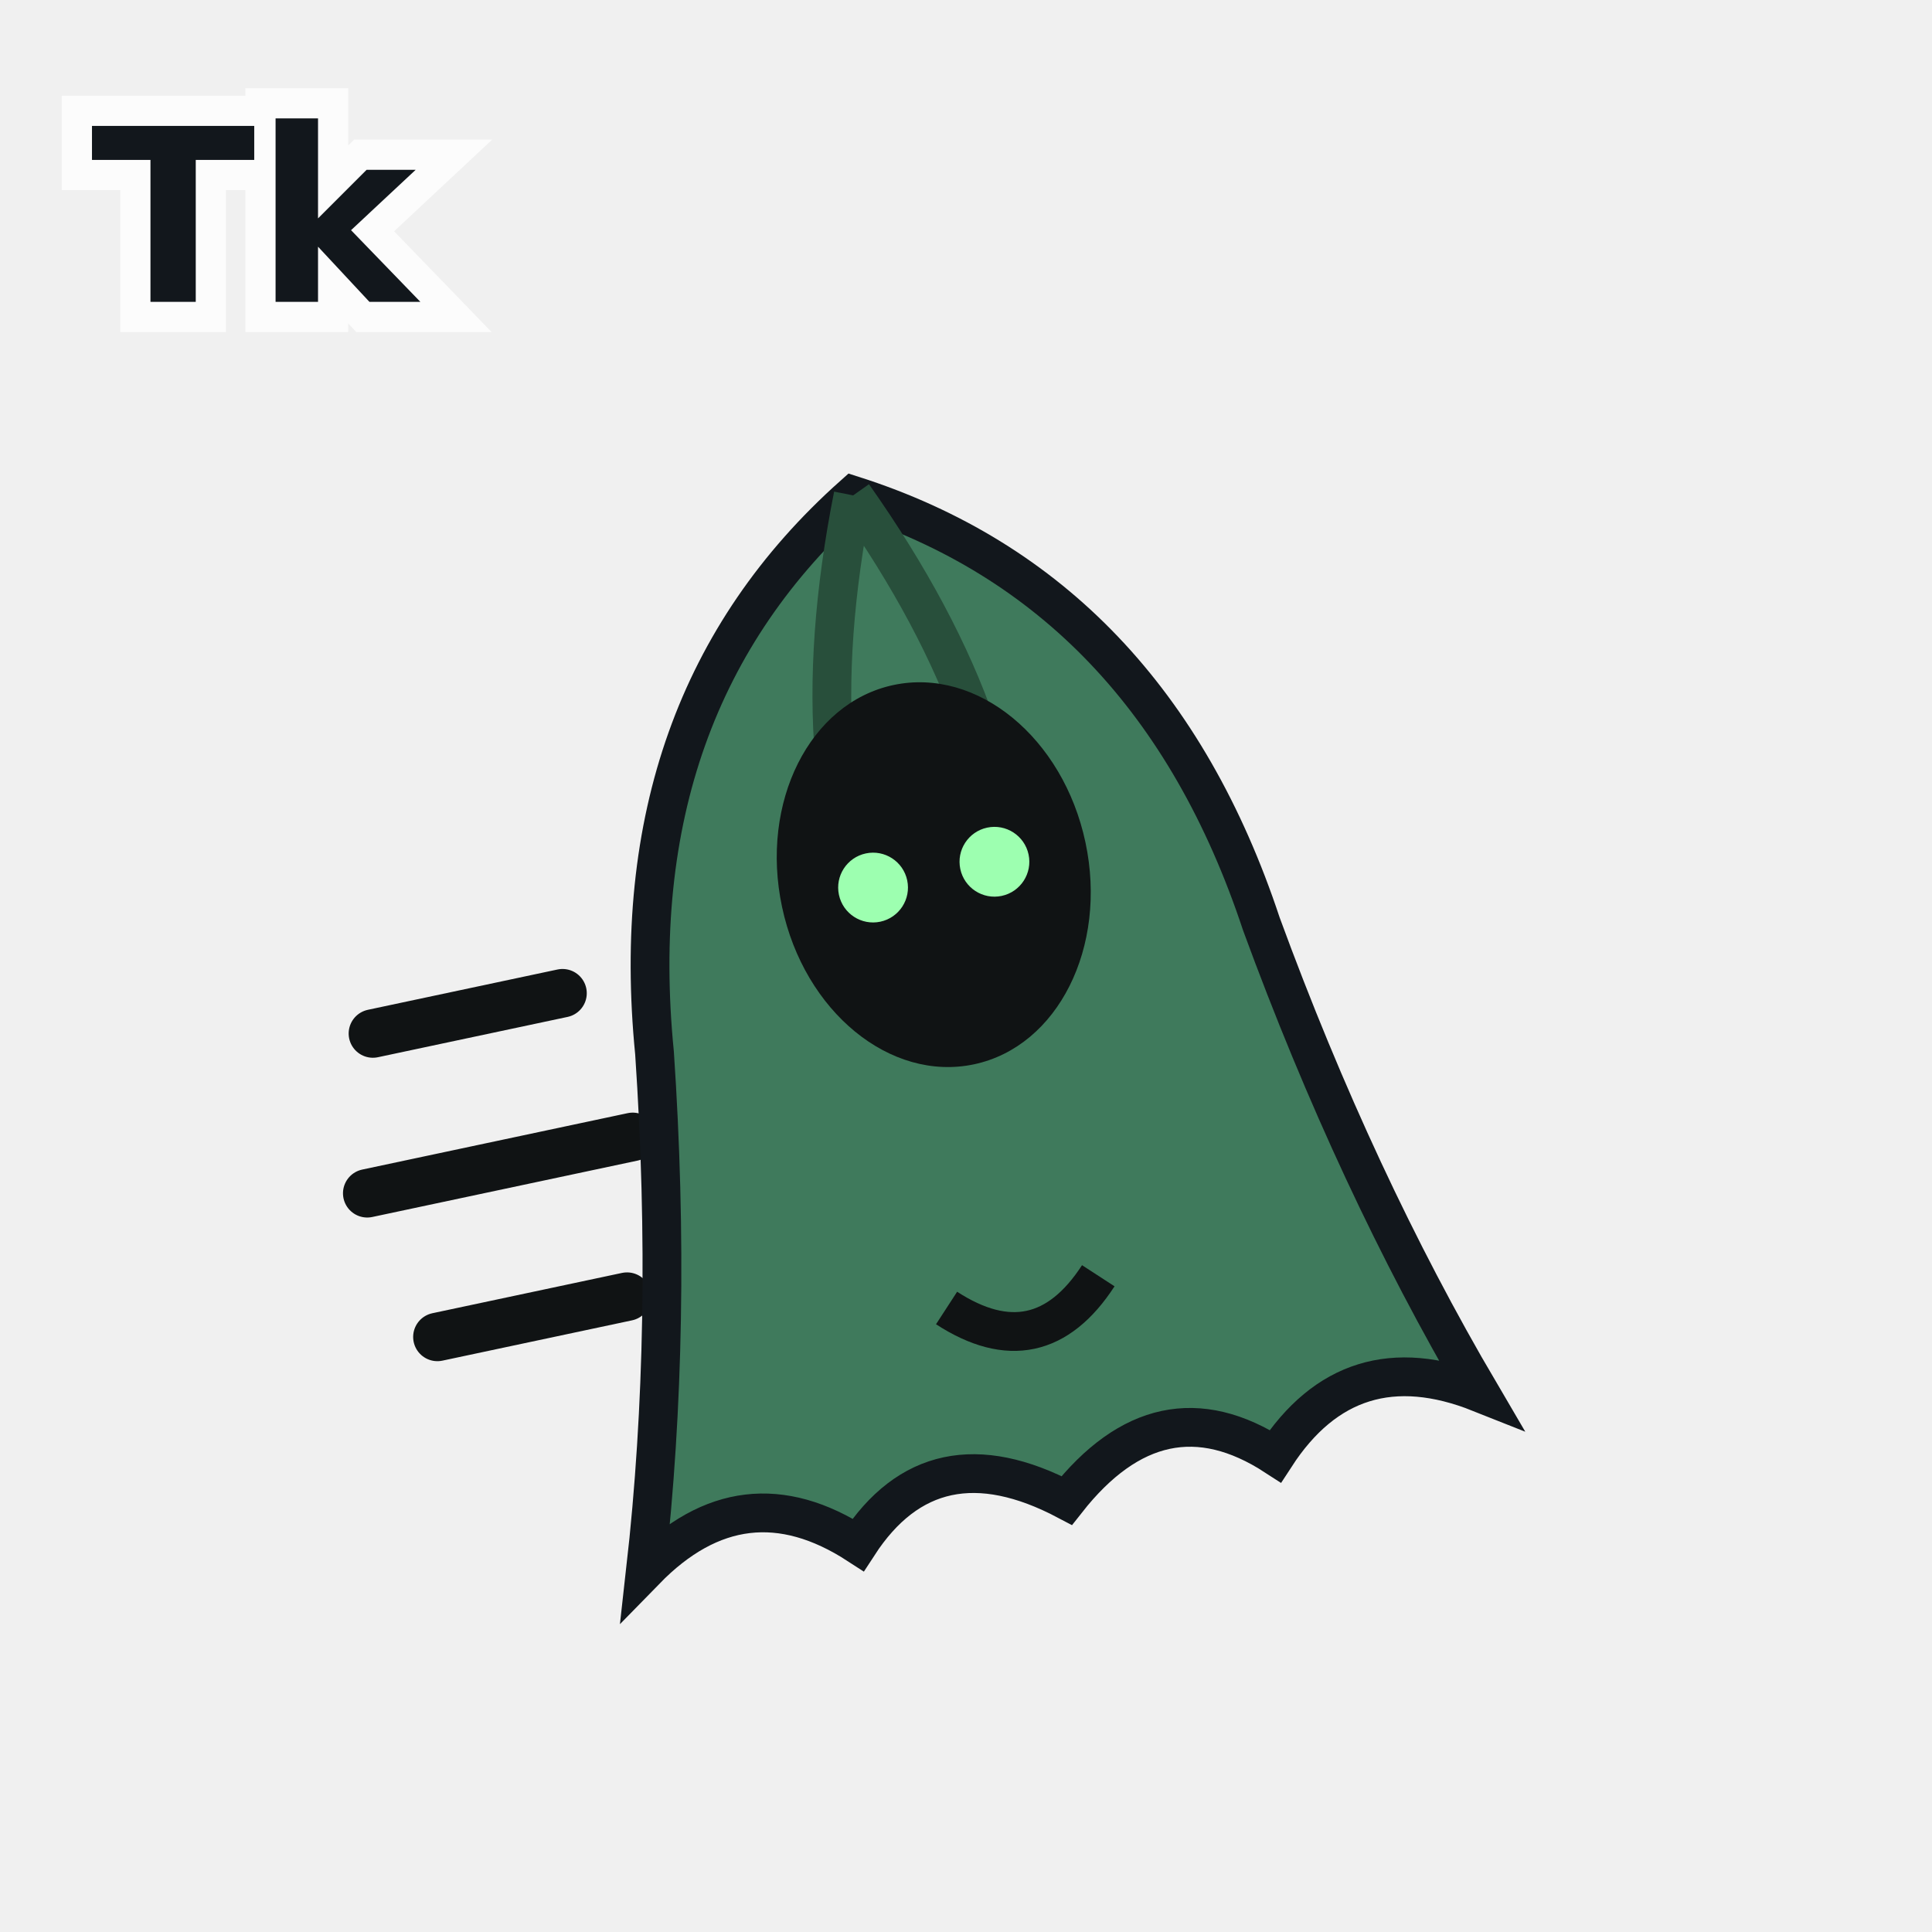
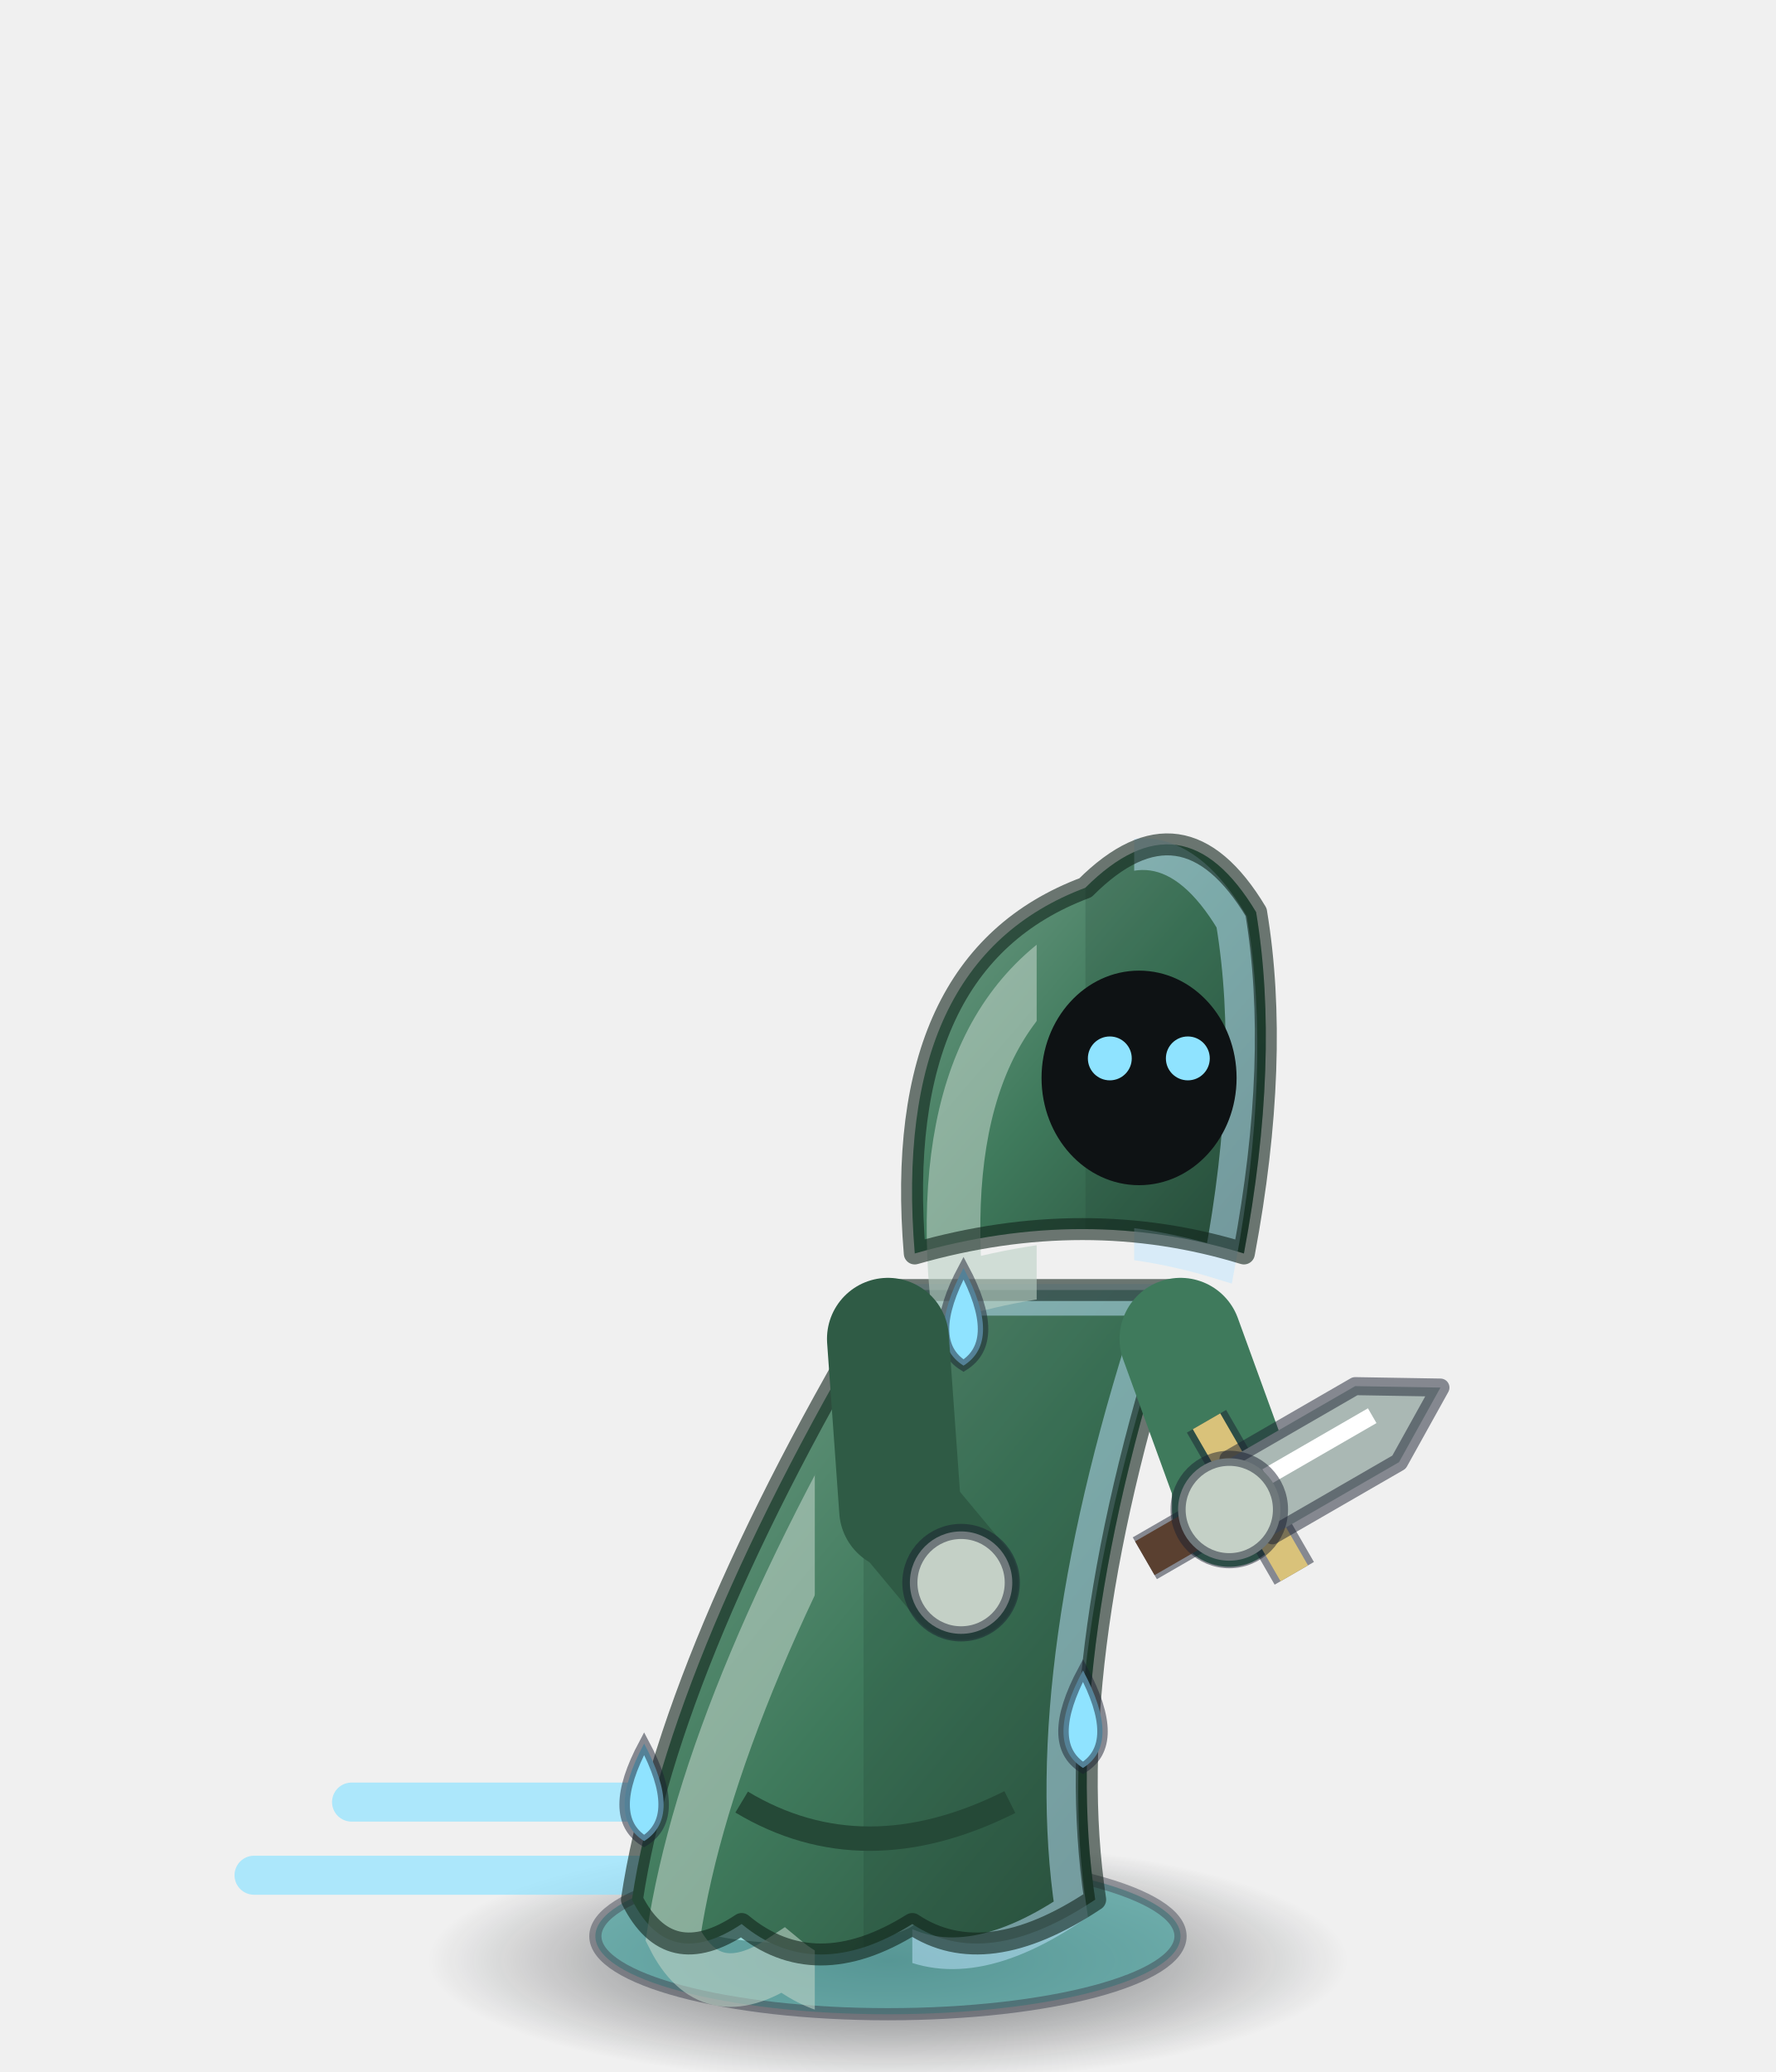
- <svg xmlns="http://www.w3.org/2000/svg" width="64" height="64" viewBox="0 0 64 64">
-   <g transform="translate(32,34) rotate(-12) scale(0.892,0.892)">
-     <g transform="scale(.72)">
-       <g>
-         <path d="M-30 -6 H-20 M-32 2 H-18 M-30 10 H-20" stroke="#101314" stroke-width="2.5" stroke-linecap="round" />
-         <path d="M0 -28 Q-14 -20 -16 -2 Q-18 12 -22 24 Q-16 20 -11 25 Q-6 20 0 25 Q6 20 11 25 Q16 20 22 24 Q18 12 16 -2 Q14 -20 0 -28Z" fill="#3f7a5c" stroke="#12171c" stroke-width="2" />
-         <path d="M0 -28 Q-6 -14 -3 -4 M0 -28 Q6 -14 3 -4" fill="none" stroke="#284f3b" stroke-width="2" />
-         <ellipse cx="0" cy="-8" rx="8" ry="10" fill="#101314" />
-         <circle cx="-3.2" cy="-8" r="1.8" fill="#9dffb0" />
-         <circle cx="3.2" cy="-8" r="1.8" fill="#9dffb0" />
-         <path d="M-4 14 Q0 18 4 14" stroke="#101314" stroke-width="2" fill="none" />
-       </g>
+ <svg xmlns="http://www.w3.org/2000/svg" width="96" height="112" viewBox="0 0 96 112">
+   <defs>
+     <radialGradient id="shadowg">
+       <stop offset="0" stop-color="#05080c" stop-opacity=".55" />
+       <stop offset=".6" stop-color="#05080c" stop-opacity=".25" />
+       <stop offset="1" stop-color="#05080c" stop-opacity="0" />
+     </radialGradient>
+   </defs>
+   <g transform="translate(48,104) scale(1.318)">
+     <ellipse cx="0" cy="1.5" rx="19" ry="5" fill="url(#shadowg)" />
+     <path d="M-6 -2H-26M-4 -5H-22" stroke="#8fe3ff" stroke-width="1.6" stroke-linecap="round" opacity=".7" />
+     <ellipse cx="0" cy="0.5" rx="12.0" ry="3.2" fill="#4fa3a0" opacity=".75" stroke="#1b2130" stroke-opacity=".5" stroke-width="0.50" />
+     <ellipse cx="-3.6" cy="-.2" rx="4.8" ry="1" fill="#bff" opacity=".6" />
+     <linearGradient id="k540" x1="0" y1="0" x2="1" y2="1">
+       <stop offset="0" stop-color="#749f89" />
+       <stop offset=".5" stop-color="#3f7a5c" />
+       <stop offset="1" stop-color="#274b39" />
+     </linearGradient>
+     <clipPath id="k537">
+       <rect x="-1" y="-90" width="120" height="180" />
+     </clipPath>
+     <clipPath id="k538">
+       <rect x="-120" y="-90" width="117" height="180" />
+     </clipPath>
+     <clipPath id="k539">
+       <rect x="1" y="-90" width="120" height="180" />
+     </clipPath>
+     <path d="M0.0 -26L12.0 -26Q7 -11 8.5 -1Q4 2 1 0Q-3 2.5 -6 0Q-9 2 -10.5 -1Q-9 -11 0.0 -26Z" fill="url(#k540)" />
+     <path d="M0.0 -26L12.0 -26Q7 -11 8.5 -1Q4 2 1 0Q-3 2.5 -6 0Q-9 2 -10.5 -1Q-9 -11 0.0 -26Z" fill="#1f3d2e" opacity="0.21" clip-path="url(#k537)" />
+     <g clip-path="url(#k538)">
+       <path d="M0.0 -26L12.0 -26Q7 -11 8.5 -1Q4 2 1 0Q-3 2.5 -6 0Q-9 2 -10.5 -1Q-9 -11 0.0 -26Z" fill="none" stroke="#bbd0c5" stroke-width="2.2" opacity=".6" transform="translate(1.7 1.5)" />
    </g>
+     <g clip-path="url(#k539)">
+       <path d="M0.0 -26L12.0 -26Q7 -11 8.5 -1Q4 2 1 0Q-3 2.5 -6 0Q-9 2 -10.5 -1Q-9 -11 0.0 -26Z" fill="none" stroke="#bfe6ff" stroke-width="1.3" opacity=".5" transform="translate(-1 0.4)" />
+     </g>
+     <path d="M0.0 -26L12.0 -26Q7 -11 8.5 -1Q4 2 1 0Q-3 2.5 -6 0Q-9 2 -10.5 -1Q-9 -11 0.0 -26Z" fill="none" stroke="#12241b" stroke-opacity=".6" stroke-width="0.90" stroke-linejoin="round" />
+     <path d="M-6 -5Q-1 -2 5 -5" stroke="#254937" stroke-width="1" fill="none" />
+     <path d="M-10 -7.4Q-8.4 -4.4 -10 -3.4Q-11.6 -4.4 -10 -7.4Z" fill="#8fe3ff" stroke="#1b2130" stroke-opacity=".5" stroke-width="0.43" />
+     <path d="M8 -10.4Q9.6 -7.4 8 -6.4Q6.4 -7.4 8 -10.4Z" fill="#8fe3ff" stroke="#1b2130" stroke-opacity=".5" stroke-width="0.43" />
+     <linearGradient id="k544" x1="0" y1="0" x2="1" y2="1">
+       <stop offset="0" stop-color="#749f89" />
+       <stop offset=".5" stop-color="#3f7a5c" />
+       <stop offset="1" stop-color="#274b39" />
+     </linearGradient>
+     <clipPath id="k541">
+       <rect x="8.1" y="-90" width="120" height="180" />
+     </clipPath>
+     <clipPath id="k542">
+       <rect x="-120" y="-90" width="126.1" height="180" />
+     </clipPath>
+     <clipPath id="k543">
+       <rect x="10.1" y="-90" width="120" height="180" />
+     </clipPath>
+     <path d="M1.1 -27.5Q0.1 -39.5 8.1 -42.5Q12.1 -46.5 15.1 -41.5Q16.1 -35.5 14.6 -27.5Q8.1 -29.5 1.1 -27.5Z" fill="url(#k544)" />
+     <path d="M1.1 -27.5Q0.1 -39.5 8.1 -42.5Q12.1 -46.5 15.1 -41.5Q16.1 -35.5 14.6 -27.5Q8.1 -29.5 1.1 -27.5Z" fill="#1f3d2e" opacity="0.21" clip-path="url(#k541)" />
+     <g clip-path="url(#k542)">
+       <path d="M1.1 -27.5Q0.1 -39.5 8.1 -42.5Q12.1 -46.5 15.1 -41.5Q16.1 -35.5 14.6 -27.5Q8.1 -29.5 1.1 -27.5Z" fill="none" stroke="#bbd0c5" stroke-width="2.2" opacity=".6" transform="translate(1.7 1.5)" />
+     </g>
+     <g clip-path="url(#k543)">
+       <path d="M1.1 -27.5Q0.1 -39.5 8.1 -42.5Q12.1 -46.5 15.1 -41.5Q16.1 -35.5 14.6 -27.5Q8.1 -29.5 1.1 -27.5Z" fill="none" stroke="#bfe6ff" stroke-width="1.3" opacity=".5" transform="translate(-1 0.4)" />
+     </g>
+     <path d="M1.1 -27.5Q0.1 -39.5 8.1 -42.5Q12.1 -46.5 15.1 -41.5Q16.1 -35.5 14.6 -27.5Q8.1 -29.5 1.1 -27.5Z" fill="none" stroke="#12241b" stroke-opacity=".6" stroke-width="0.90" stroke-linejoin="round" />
+     <ellipse cx="10.3" cy="-34.7" rx="4" ry="4.4" fill="#0e1214" />
+     <circle cx="9.1" cy="-35.5" r="0.9" fill="#8fe3ff" />
+     <circle cx="12.3" cy="-35.5" r="0.9" fill="#8fe3ff" />
+     <path d="M3.1 -26.9Q4.7 -23.9 3.1 -22.9Q1.5 -23.9 3.1 -26.9Z" fill="#8fe3ff" stroke="#1b2130" stroke-opacity=".5" stroke-width="0.43" />
+     <path d="M0.0 -24.0L0.5 -17.0" stroke="#1b2130" stroke-opacity=".5" stroke-width="4.22" stroke-linecap="round" fill="none" />
+     <path d="M0.0 -24.0L0.5 -17.0" stroke="#2f5b45" stroke-width="5" stroke-linecap="round" fill="none" />
+     <path d="M0.5 -17.0L3.0 -14.0" stroke="#1b2130" stroke-opacity=".5" stroke-width="4.03" stroke-linecap="round" fill="none" />
+     <path d="M0.5 -17.0L3.0 -14.0" stroke="#2f5b45" stroke-width="4.7" stroke-linecap="round" fill="none" />
+     <path d="M12.0 -24.0L14.0 -18.5" stroke="#1b2130" stroke-opacity=".5" stroke-width="4.22" stroke-linecap="round" fill="none" />
+     <path d="M12.0 -24.0L14.0 -18.5" stroke="#3f7a5c" stroke-width="5" stroke-linecap="round" fill="none" />
+     <path d="M14.0 -18.5L14.0 -17.0" stroke="#1b2130" stroke-opacity=".5" stroke-width="4.03" stroke-linecap="round" fill="none" />
+     <path d="M14.0 -18.5L14.0 -17.0" stroke="#3f7a5c" stroke-width="4.7" stroke-linecap="round" fill="none" />
+     <g transform="translate(14.0,-17.0) rotate(60)">
+       <path d="M0 4V-1" stroke="#1b2130" stroke-opacity=".5" stroke-width="1.98" />
+       <path d="M0 4V-1" stroke="#5a4030" stroke-width="1.6" />
+       <path d="M-3.6 -1H3.6" stroke="#1b2130" stroke-opacity=".5" stroke-width="1.86" />
+       <path d="M-3.6 -1H3.6" stroke="#d9c27a" stroke-width="1.3" />
+       <path d="M-1.8 -1L-1.8 -7L0 -10L1.8 -7L1.8 -1Z" fill="#aab8b4" stroke="#1b2130" stroke-opacity=".5" stroke-width="0.74" stroke-linejoin="round" />
+       <path d="M-.4 -2V-7" stroke="#fff" stroke-width=".7" />
+     </g>
+     <circle cx="3.0" cy="-14.0" r="2.1" fill="#c4d0c6" stroke="#1b2130" stroke-opacity=".5" stroke-width="0.62" opacity="1" />
+     <circle cx="14.0" cy="-17.0" r="2.1" fill="#c4d0c6" stroke="#1b2130" stroke-opacity=".5" stroke-width="0.62" opacity="1" />
  </g>
-   <text x="3" y="10" font-family="Verdana,DejaVu Sans,sans-serif" font-size="8" font-weight="700" fill="#12171c" stroke="#fff" stroke-width="2" stroke-opacity=".8" paint-order="stroke">Tk</text>
</svg>
